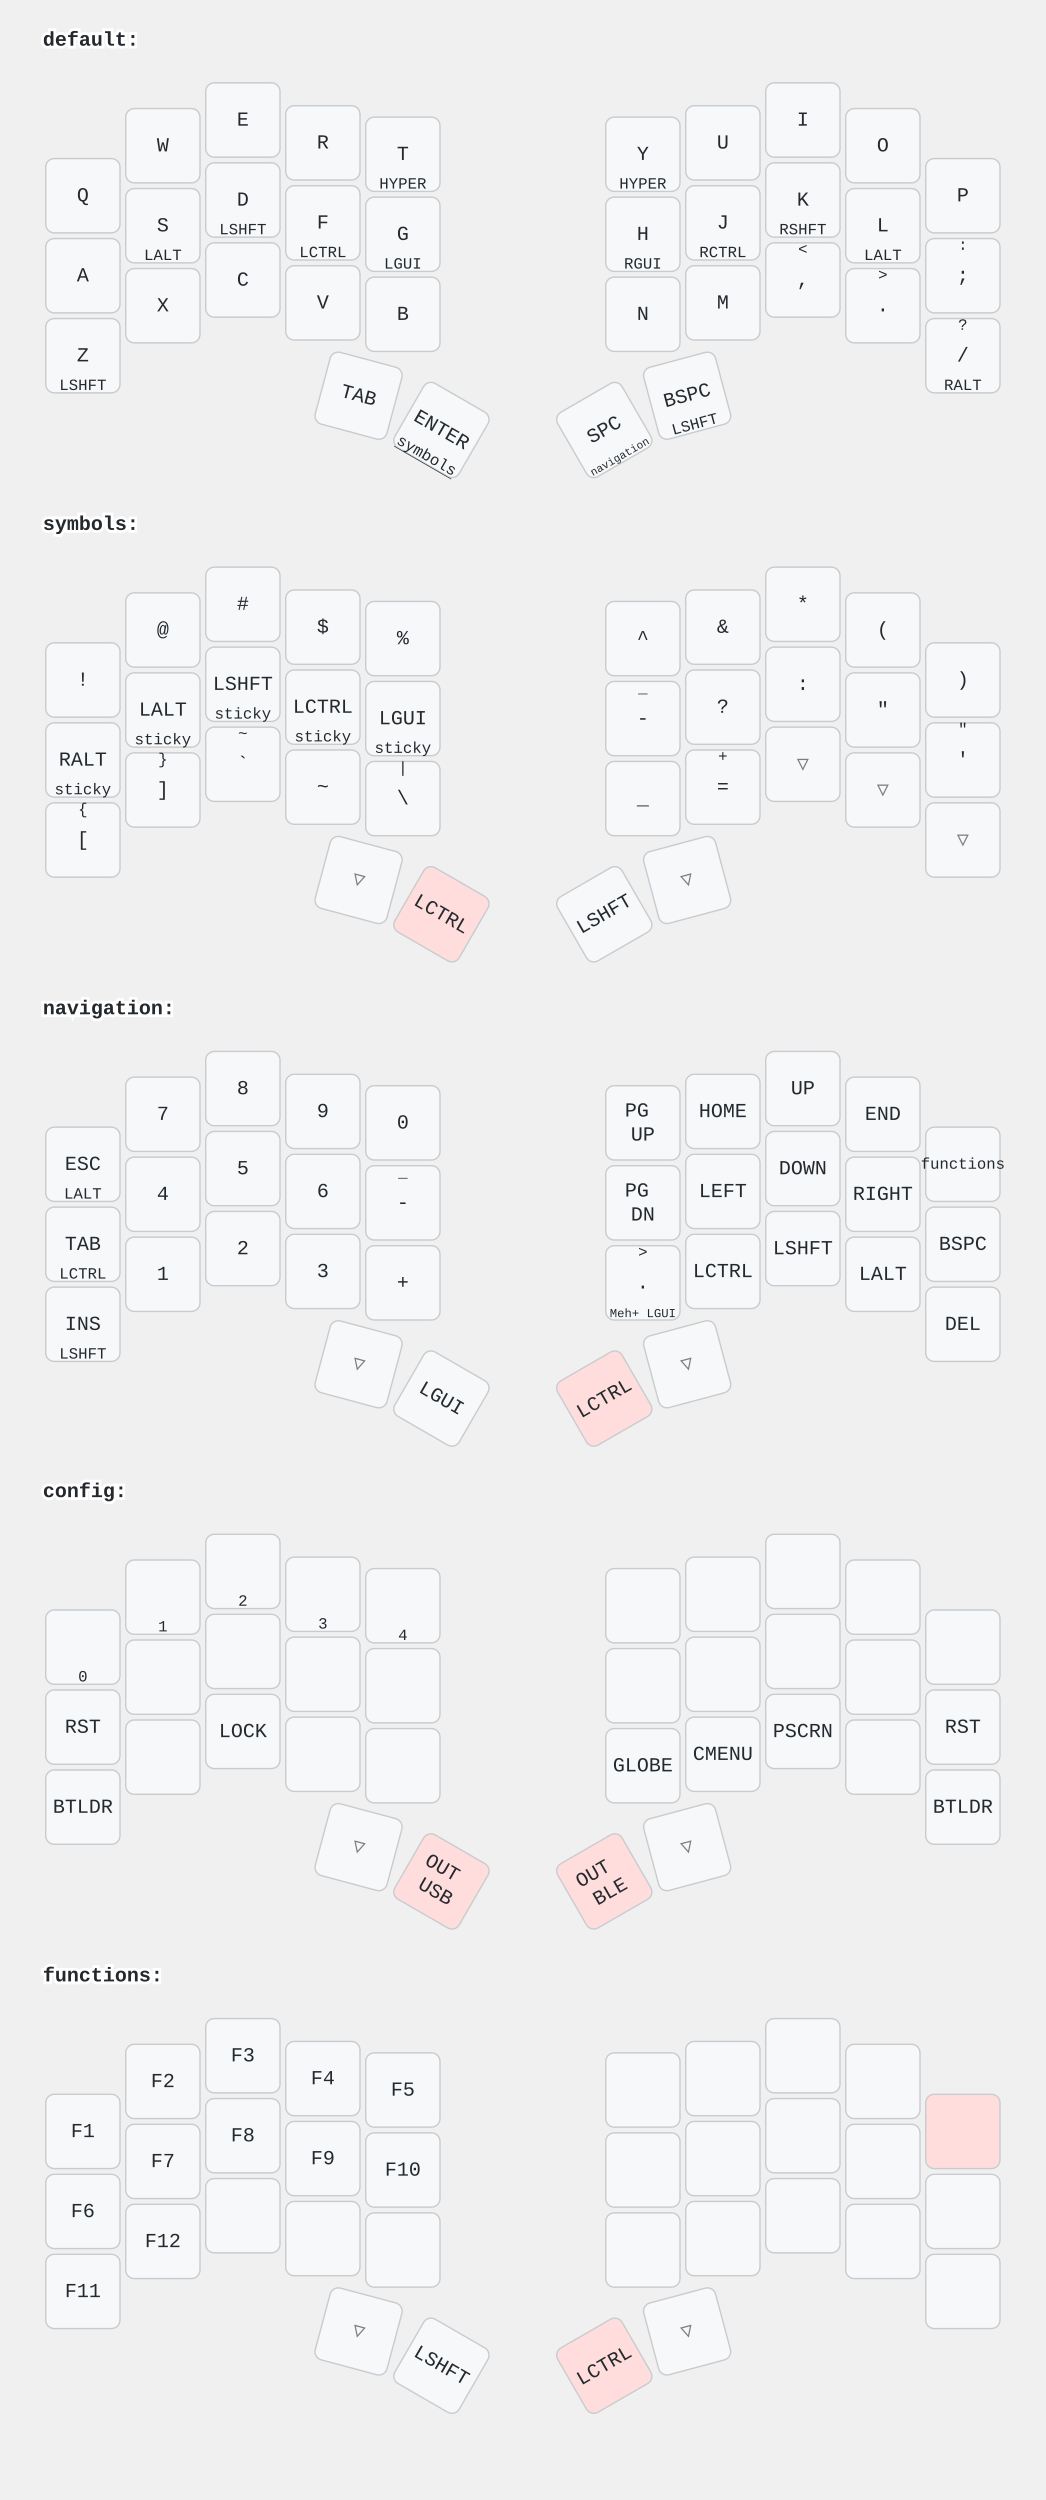
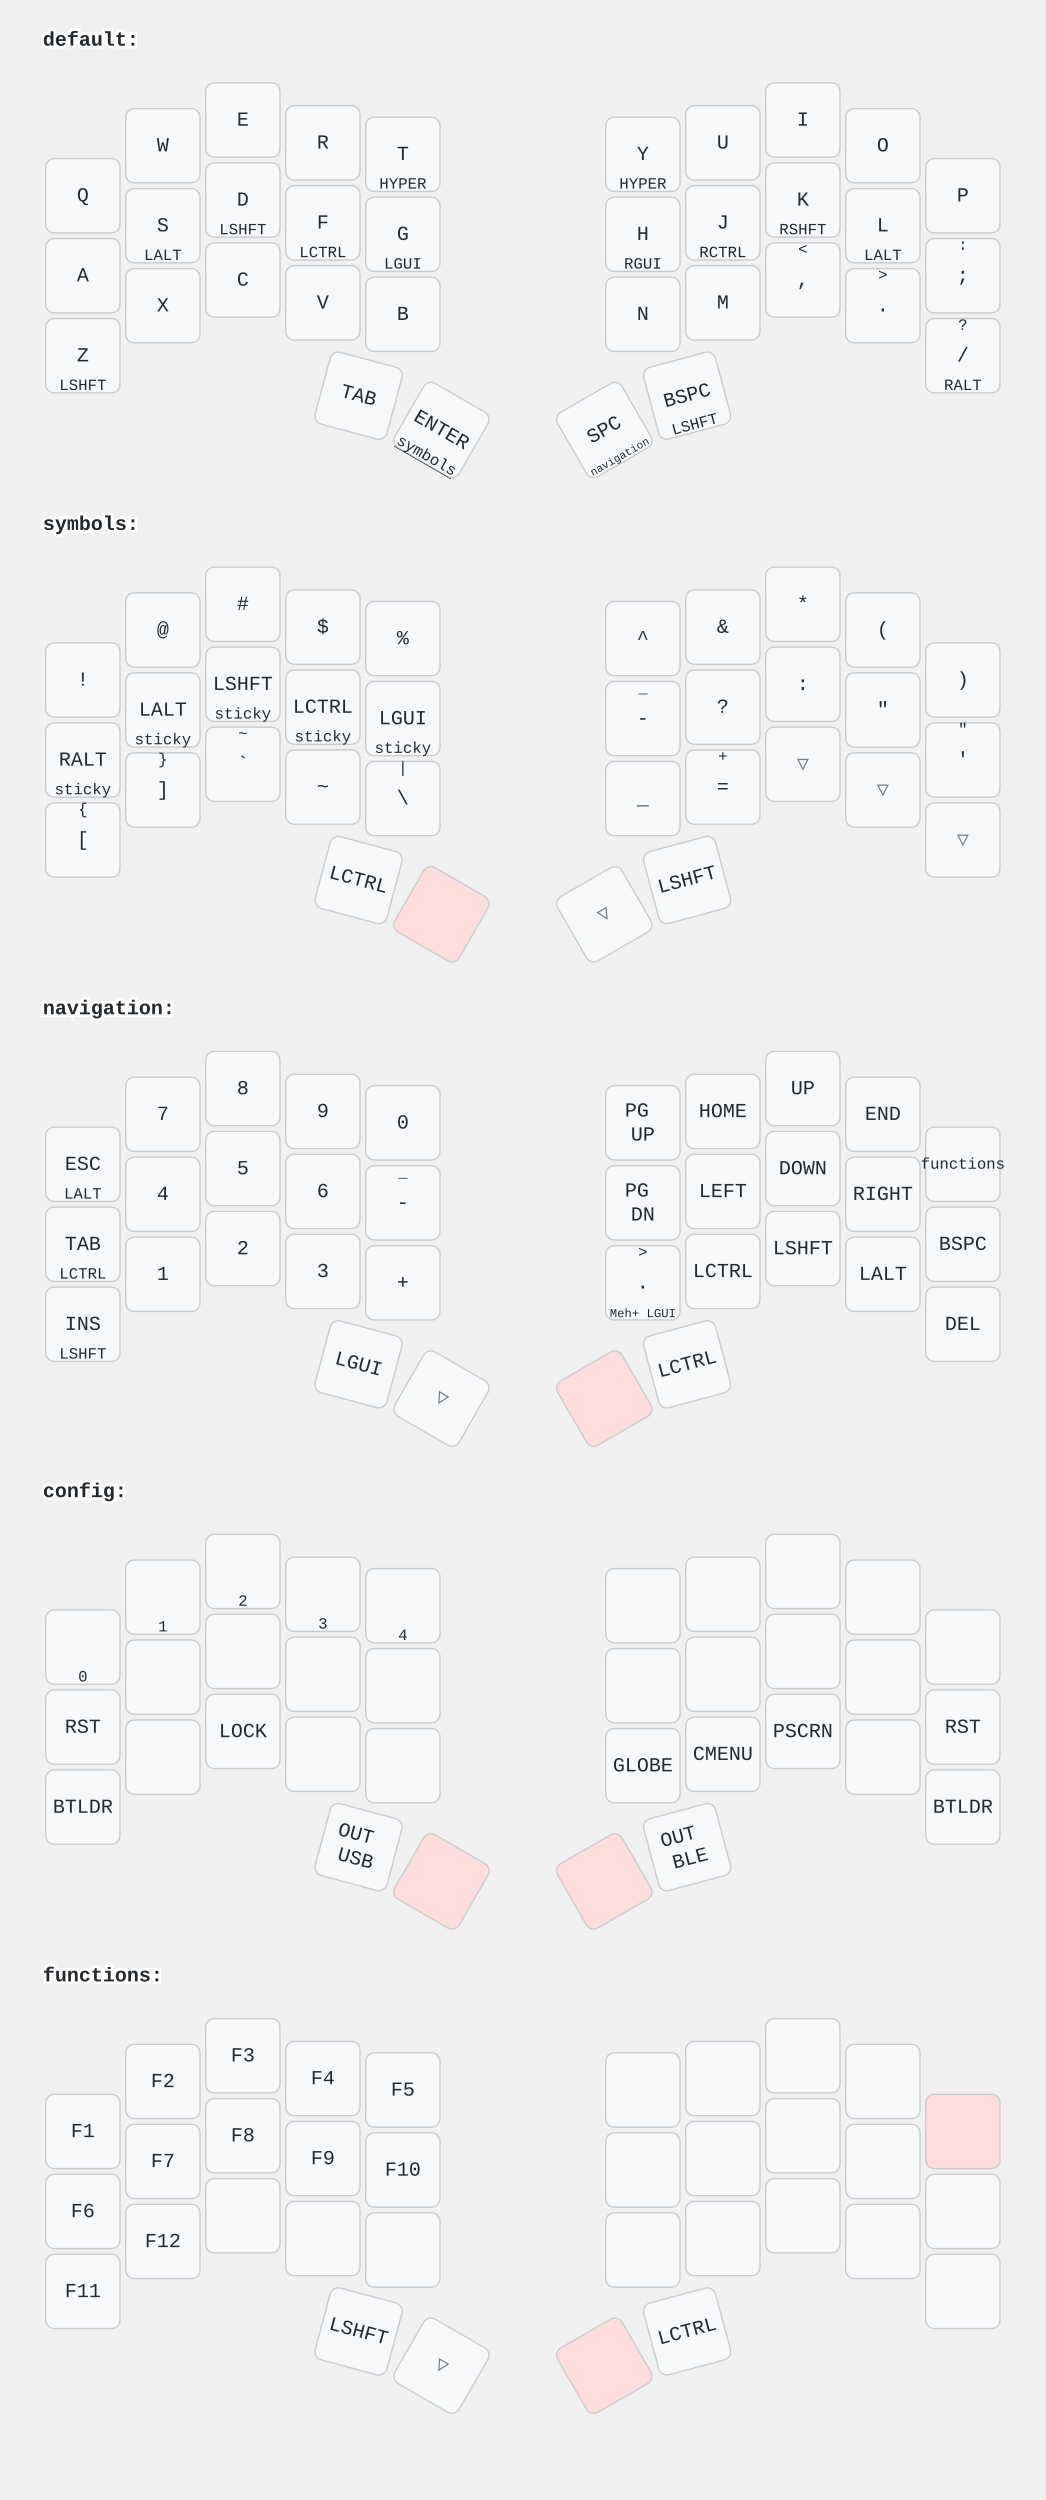
<svg xmlns="http://www.w3.org/2000/svg" xmlns:xlink="http://www.w3.org/1999/xlink" width="732" height="1750" viewBox="0 0 732 1750" class="keymap">
  <defs>/* start glyphs */
<svg id="mdi:bluetooth-connect">
      <svg id="mdi-bluetooth-connect" viewBox="0 0 24 24">
        <path d="M19,10L17,12L19,14L21,12M14.88,16.29L13,18.17V14.41M13,5.83L14.88,7.71L13,9.58M17.71,7.71L12,2H11V9.58L6.41,5L5,6.41L10.59,12L5,17.58L6.41,19L11,14.41V22H12L17.71,16.29L13.41,12M7,12L5,10L3,12L5,14L7,12Z" />
      </svg>
    </svg>
    <svg id="mdi:bluetooth-off">
      <svg id="mdi-bluetooth-off" viewBox="0 0 24 24">
        <path d="M13,5.83L14.88,7.71L13.28,9.31L14.69,10.72L17.71,7.7L12,2H11V7.03L13,9.03M5.41,4L4,5.41L10.59,12L5,17.59L6.41,19L11,14.41V22H12L16.29,17.71L18.59,20L20,18.59M13,18.17V14.41L14.88,16.29" />
      </svg>
    </svg>
    <svg id="mdi:brightness-5">
      <svg id="mdi-brightness-5" viewBox="0 0 24 24">
        <path d="M12,18A6,6 0 0,1 6,12A6,6 0 0,1 12,6A6,6 0 0,1 18,12A6,6 0 0,1 12,18M20,15.31L23.31,12L20,8.69V4H15.31L12,0.69L8.69,4H4V8.69L0.69,12L4,15.31V20H8.69L12,23.31L15.31,20H20V15.31Z" />
      </svg>
    </svg>
    <svg id="mdi:brightness-7">
      <svg id="mdi-brightness-7" viewBox="0 0 24 24">
        <path d="M12,8A4,4 0 0,0 8,12A4,4 0 0,0 12,16A4,4 0 0,0 16,12A4,4 0 0,0 12,8M12,18A6,6 0 0,1 6,12A6,6 0 0,1 12,6A6,6 0 0,1 18,12A6,6 0 0,1 12,18M20,8.69V4H15.31L12,0.69L8.69,4H4V8.69L0.69,12L4,15.31V20H8.69L12,23.31L15.31,20H20V15.31L23.31,12L20,8.69Z" />
      </svg>
    </svg>
    <svg id="mdi:play-pause">
      <svg id="mdi-play-pause" viewBox="0 0 24 24">
        <path d="M3,5V19L11,12M13,19H16V5H13M18,5V19H21V5" />
      </svg>
    </svg>
    <svg id="mdi:skip-next">
      <svg id="mdi-skip-next" viewBox="0 0 24 24">
        <path d="M16,18H18V6H16M6,18L14.5,12L6,6V18Z" />
      </svg>
    </svg>
    <svg id="mdi:skip-previous">
      <svg id="mdi-skip-previous" viewBox="0 0 24 24">
        <path d="M6,18V6H8V18H6M9.5,12L18,6V18L9.5,12Z" />
      </svg>
    </svg>
    <svg id="mdi:volume-high">
      <svg id="mdi-volume-high" viewBox="0 0 24 24">
        <path d="M14,3.23V5.29C16.89,6.15 19,8.83 19,12C19,15.17 16.89,17.84 14,18.7V20.77C18,19.86 21,16.28 21,12C21,7.72 18,4.14 14,3.23M16.5,12C16.5,10.23 15.5,8.71 14,7.97V16C15.5,15.29 16.5,13.76 16.5,12M3,9V15H7L12,20V4L7,9H3Z" />
      </svg>
    </svg>
    <svg id="mdi:volume-low">
      <svg id="mdi-volume-low" viewBox="0 0 24 24">
        <path d="M7,9V15H11L16,20V4L11,9H7Z" />
      </svg>
    </svg>
    <svg id="mdi:volume-off">
      <svg id="mdi-volume-off" viewBox="0 0 24 24">
        <path d="M12,4L9.91,6.09L12,8.18M4.27,3L3,4.27L7.73,9H3V15H7L12,20V13.27L16.25,17.53C15.58,18.04 14.83,18.46 14,18.7V20.77C15.38,20.45 16.63,19.82 17.68,18.96L19.73,21L21,19.73L12,10.73M19,12C19,12.94 18.8,13.82 18.46,14.64L19.97,16.15C20.62,14.91 21,13.5 21,12C21,7.72 18,4.14 14,3.23V5.29C16.89,6.15 19,8.83 19,12M16.5,12C16.5,10.23 15.5,8.71 14,7.97V10.18L16.45,12.63C16.5,12.43 16.5,12.21 16.5,12Z" />
      </svg>
    </svg>
  </defs>/* end glyphs */
<style>/* inherit to force styles through use tags */
svg path {
    fill: inherit;
}

/* font and background color specifications */
svg.keymap {
    font-family: SFMono-Regular,Consolas,Liberation Mono,Menlo,monospace;
    font-size: 14px;
    font-kerning: normal;
    text-rendering: optimizeLegibility;
    fill: #24292e;
}

/* default key styling */
rect.key {
    fill: #f6f8fa;
}

rect.key, rect.combo {
    stroke: #c9cccf;
    stroke-width: 1;
}

/* default key side styling, only used is draw_key_sides is set */
rect.side {
    filter: brightness(90%);
}

/* color accent for combo boxes */
rect.combo, rect.combo-separate {
    fill: #cdf;
}

/* color accent for held keys */
rect.held, rect.combo.held {
    fill: #fdd;
}

/* color accent for ghost (optional) keys */
rect.ghost, rect.combo.ghost {
    stroke-dasharray: 4, 4;
    stroke-width: 2;
}

text {
    text-anchor: middle;
    dominant-baseline: middle;
}

/* styling for layer labels */
text.label {
    font-weight: bold;
    text-anchor: start;
    stroke: white;
    stroke-width: 4;
    paint-order: stroke;
}

/* styling for optional footer */
text.footer {
    text-anchor: end;
    dominant-baseline: auto;
    stroke: white;
    stroke-width: 4;
    paint-order: stroke;
}

/* styling for combo tap, and key hold/shifted label text */
text.combo, text.hold, text.shifted {
    font-size: 11px;
}

text.hold {
    text-anchor: middle;
    dominant-baseline: auto;
}

text.shifted {
    text-anchor: middle;
    dominant-baseline: hanging;
}

text.layer-activator {
    text-decoration: underline;
}

/* styling for hold/shifted label text in combo box */
text.combo.hold, text.combo.shifted {
    font-size: 8px;
}

/* lighter symbol for transparent keys */
text.trans {
    fill: #7b7e81;
}

/* styling for combo dendrons */
path.combo {
    stroke-width: 1;
    stroke: gray;
    fill: none;
}

/* Start Tabler Icons Cleanup */
/* cannot use height/width with glyphs */
.icon-tabler &gt; path {
    fill: inherit;
    stroke: inherit;
    stroke-width: 2;
}
/* hide tabler's default box */
.icon-tabler &gt; path[stroke="none"][fill="none"] {
    visibility: hidden;
}
/* End Tabler Icons Cleanup */
</style>
  <g transform="translate(30, 0)" class="layer-default">
    <text x="0" y="28" class="label" id="default">default:</text>
    <g transform="translate(0, 56)">
      <g transform="translate(28, 81)" class="key keypos-0">
        <rect rx="6" ry="6" x="-26" y="-26" width="52" height="52" class="key" />
        <text x="0" y="0" class="key tap">Q</text>
      </g>
      <g transform="translate(84, 46)" class="key keypos-1">
        <rect rx="6" ry="6" x="-26" y="-26" width="52" height="52" class="key" />
        <text x="0" y="0" class="key tap">W</text>
      </g>
      <g transform="translate(140, 28)" class="key keypos-2">
        <rect rx="6" ry="6" x="-26" y="-26" width="52" height="52" class="key" />
        <text x="0" y="0" class="key tap">E</text>
      </g>
      <g transform="translate(196, 44)" class="key keypos-3">
        <rect rx="6" ry="6" x="-26" y="-26" width="52" height="52" class="key" />
        <text x="0" y="0" class="key tap">R</text>
      </g>
      <g transform="translate(252, 52)" class="key keypos-4">
        <rect rx="6" ry="6" x="-26" y="-26" width="52" height="52" class="key" />
        <text x="0" y="0" class="key tap">T</text>
        <text x="0" y="24" class="key hold">HYPER</text>
      </g>
      <g transform="translate(420, 52)" class="key keypos-5">
        <rect rx="6" ry="6" x="-26" y="-26" width="52" height="52" class="key" />
        <text x="0" y="0" class="key tap">Y</text>
        <text x="0" y="24" class="key hold">HYPER</text>
      </g>
      <g transform="translate(476, 44)" class="key keypos-6">
        <rect rx="6" ry="6" x="-26" y="-26" width="52" height="52" class="key" />
        <text x="0" y="0" class="key tap">U</text>
      </g>
      <g transform="translate(532, 28)" class="key keypos-7">
        <rect rx="6" ry="6" x="-26" y="-26" width="52" height="52" class="key" />
        <text x="0" y="0" class="key tap">I</text>
      </g>
      <g transform="translate(588, 46)" class="key keypos-8">
        <rect rx="6" ry="6" x="-26" y="-26" width="52" height="52" class="key" />
        <text x="0" y="0" class="key tap">O</text>
      </g>
      <g transform="translate(644, 81)" class="key keypos-9">
        <rect rx="6" ry="6" x="-26" y="-26" width="52" height="52" class="key" />
        <text x="0" y="0" class="key tap">P</text>
      </g>
      <g transform="translate(28, 137)" class="key keypos-10">
        <rect rx="6" ry="6" x="-26" y="-26" width="52" height="52" class="key" />
        <text x="0" y="0" class="key tap">A</text>
      </g>
      <g transform="translate(84, 102)" class="key keypos-11">
        <rect rx="6" ry="6" x="-26" y="-26" width="52" height="52" class="key" />
        <text x="0" y="0" class="key tap">S</text>
        <text x="0" y="24" class="key hold">LALT</text>
      </g>
      <g transform="translate(140, 84)" class="key keypos-12">
        <rect rx="6" ry="6" x="-26" y="-26" width="52" height="52" class="key" />
        <text x="0" y="0" class="key tap">D</text>
        <text x="0" y="24" class="key hold">LSHFT</text>
      </g>
      <g transform="translate(196, 100)" class="key keypos-13">
        <rect rx="6" ry="6" x="-26" y="-26" width="52" height="52" class="key" />
        <text x="0" y="0" class="key tap">F</text>
        <text x="0" y="24" class="key hold">LCTRL</text>
      </g>
      <g transform="translate(252, 108)" class="key keypos-14">
        <rect rx="6" ry="6" x="-26" y="-26" width="52" height="52" class="key" />
        <text x="0" y="0" class="key tap">G</text>
        <text x="0" y="24" class="key hold">LGUI</text>
      </g>
      <g transform="translate(420, 108)" class="key keypos-15">
        <rect rx="6" ry="6" x="-26" y="-26" width="52" height="52" class="key" />
        <text x="0" y="0" class="key tap">H</text>
        <text x="0" y="24" class="key hold">RGUI</text>
      </g>
      <g transform="translate(476, 100)" class="key keypos-16">
        <rect rx="6" ry="6" x="-26" y="-26" width="52" height="52" class="key" />
        <text x="0" y="0" class="key tap">J</text>
        <text x="0" y="24" class="key hold">RCTRL</text>
      </g>
      <g transform="translate(532, 84)" class="key keypos-17">
        <rect rx="6" ry="6" x="-26" y="-26" width="52" height="52" class="key" />
        <text x="0" y="0" class="key tap">K</text>
        <text x="0" y="24" class="key hold">RSHFT</text>
      </g>
      <g transform="translate(588, 102)" class="key keypos-18">
        <rect rx="6" ry="6" x="-26" y="-26" width="52" height="52" class="key" />
        <text x="0" y="0" class="key tap">L</text>
        <text x="0" y="24" class="key hold">LALT</text>
      </g>
      <g transform="translate(644, 137)" class="key keypos-19">
        <rect rx="6" ry="6" x="-26" y="-26" width="52" height="52" class="key" />
        <text x="0" y="0" class="key tap">;</text>
        <text x="0" y="-24" class="key shifted">:</text>
      </g>
      <g transform="translate(28, 193)" class="key keypos-20">
        <rect rx="6" ry="6" x="-26" y="-26" width="52" height="52" class="key" />
        <text x="0" y="0" class="key tap">Z</text>
        <text x="0" y="24" class="key hold">LSHFT</text>
      </g>
      <g transform="translate(84, 158)" class="key keypos-21">
        <rect rx="6" ry="6" x="-26" y="-26" width="52" height="52" class="key" />
        <text x="0" y="0" class="key tap">X</text>
      </g>
      <g transform="translate(140, 140)" class="key keypos-22">
        <rect rx="6" ry="6" x="-26" y="-26" width="52" height="52" class="key" />
        <text x="0" y="0" class="key tap">C</text>
      </g>
      <g transform="translate(196, 156)" class="key keypos-23">
        <rect rx="6" ry="6" x="-26" y="-26" width="52" height="52" class="key" />
        <text x="0" y="0" class="key tap">V</text>
      </g>
      <g transform="translate(252, 164)" class="key keypos-24">
        <rect rx="6" ry="6" x="-26" y="-26" width="52" height="52" class="key" />
        <text x="0" y="0" class="key tap">B</text>
      </g>
      <g transform="translate(420, 164)" class="key keypos-25">
        <rect rx="6" ry="6" x="-26" y="-26" width="52" height="52" class="key" />
        <text x="0" y="0" class="key tap">N</text>
      </g>
      <g transform="translate(476, 156)" class="key keypos-26">
        <rect rx="6" ry="6" x="-26" y="-26" width="52" height="52" class="key" />
        <text x="0" y="0" class="key tap">M</text>
      </g>
      <g transform="translate(532, 140)" class="key keypos-27">
        <rect rx="6" ry="6" x="-26" y="-26" width="52" height="52" class="key" />
        <text x="0" y="0" class="key tap">,</text>
        <text x="0" y="-24" class="key shifted">&lt;</text>
      </g>
      <g transform="translate(588, 158)" class="key keypos-28">
        <rect rx="6" ry="6" x="-26" y="-26" width="52" height="52" class="key" />
        <text x="0" y="0" class="key tap">.</text>
        <text x="0" y="-24" class="key shifted">&gt;</text>
      </g>
      <g transform="translate(644, 193)" class="key keypos-29">
        <rect rx="6" ry="6" x="-26" y="-26" width="52" height="52" class="key" />
        <text x="0" y="0" class="key tap">/</text>
        <text x="0" y="24" class="key hold">RALT</text>
        <text x="0" y="-24" class="key shifted">?</text>
      </g>
      <g transform="translate(221, 221) rotate(15.0)" class="key keypos-30">
        <rect rx="6" ry="6" x="-26" y="-26" width="52" height="52" class="key" />
        <text x="0" y="0" class="key tap">TAB</text>
      </g>
      <g transform="translate(279, 245) rotate(30.0)" class="key keypos-31">
        <rect rx="6" ry="6" x="-26" y="-26" width="52" height="52" class="key" />
        <text x="0" y="0" class="key tap">ENTER</text>
        <a href="#symbols">
          <text x="0" y="24" class="key hold layer-activator">symbols</text>
        </a>
      </g>
      <g transform="translate(393, 245) rotate(-30.0)" class="key keypos-32">
        <rect rx="6" ry="6" x="-26" y="-26" width="52" height="52" class="key" />
        <text x="0" y="0" class="key tap">SPC</text>
        <a href="#navigation">
          <text x="0" y="24" class="key hold layer-activator">
            <tspan style="font-size: 70%">navigation</tspan>
          </text>
        </a>
      </g>
      <g transform="translate(451, 221) rotate(-15.0)" class="key keypos-33">
        <rect rx="6" ry="6" x="-26" y="-26" width="52" height="52" class="key" />
        <text x="0" y="0" class="key tap">BSPC</text>
        <text x="0" y="24" class="key hold">LSHFT</text>
      </g>
    </g>
  </g>
  <g transform="translate(30, 339)" class="layer-symbols">
    <text x="0" y="28" class="label" id="symbols">symbols:</text>
    <g transform="translate(0, 56)">
      <g transform="translate(28, 81)" class="key keypos-0">
        <rect rx="6" ry="6" x="-26" y="-26" width="52" height="52" class="key" />
        <text x="0" y="0" class="key tap">!</text>
      </g>
      <g transform="translate(84, 46)" class="key keypos-1">
        <rect rx="6" ry="6" x="-26" y="-26" width="52" height="52" class="key" />
        <text x="0" y="0" class="key tap">@</text>
      </g>
      <g transform="translate(140, 28)" class="key keypos-2">
        <rect rx="6" ry="6" x="-26" y="-26" width="52" height="52" class="key" />
        <text x="0" y="0" class="key tap">#</text>
      </g>
      <g transform="translate(196, 44)" class="key keypos-3">
        <rect rx="6" ry="6" x="-26" y="-26" width="52" height="52" class="key" />
        <text x="0" y="0" class="key tap">$</text>
      </g>
      <g transform="translate(252, 52)" class="key keypos-4">
        <rect rx="6" ry="6" x="-26" y="-26" width="52" height="52" class="key" />
        <text x="0" y="0" class="key tap">%</text>
      </g>
      <g transform="translate(420, 52)" class="key keypos-5">
        <rect rx="6" ry="6" x="-26" y="-26" width="52" height="52" class="key" />
        <text x="0" y="0" class="key tap">^</text>
      </g>
      <g transform="translate(476, 44)" class="key keypos-6">
        <rect rx="6" ry="6" x="-26" y="-26" width="52" height="52" class="key" />
        <text x="0" y="0" class="key tap">&amp;</text>
      </g>
      <g transform="translate(532, 28)" class="key keypos-7">
        <rect rx="6" ry="6" x="-26" y="-26" width="52" height="52" class="key" />
        <text x="0" y="0" class="key tap">*</text>
      </g>
      <g transform="translate(588, 46)" class="key keypos-8">
        <rect rx="6" ry="6" x="-26" y="-26" width="52" height="52" class="key" />
        <text x="0" y="0" class="key tap">(</text>
      </g>
      <g transform="translate(644, 81)" class="key keypos-9">
        <rect rx="6" ry="6" x="-26" y="-26" width="52" height="52" class="key" />
        <text x="0" y="0" class="key tap">)</text>
      </g>
      <g transform="translate(28, 137)" class="key keypos-10">
        <rect rx="6" ry="6" x="-26" y="-26" width="52" height="52" class="key" />
        <text x="0" y="0" class="key tap">RALT</text>
        <text x="0" y="24" class="key hold">sticky</text>
      </g>
      <g transform="translate(84, 102)" class="key keypos-11">
        <rect rx="6" ry="6" x="-26" y="-26" width="52" height="52" class="key" />
        <text x="0" y="0" class="key tap">LALT</text>
        <text x="0" y="24" class="key hold">sticky</text>
      </g>
      <g transform="translate(140, 84)" class="key keypos-12">
        <rect rx="6" ry="6" x="-26" y="-26" width="52" height="52" class="key" />
        <text x="0" y="0" class="key tap">LSHFT</text>
        <text x="0" y="24" class="key hold">sticky</text>
      </g>
      <g transform="translate(196, 100)" class="key keypos-13">
        <rect rx="6" ry="6" x="-26" y="-26" width="52" height="52" class="key" />
        <text x="0" y="0" class="key tap">LCTRL</text>
        <text x="0" y="24" class="key hold">sticky</text>
      </g>
      <g transform="translate(252, 108)" class="key keypos-14">
        <rect rx="6" ry="6" x="-26" y="-26" width="52" height="52" class="key" />
        <text x="0" y="0" class="key tap">LGUI</text>
        <text x="0" y="24" class="key hold">sticky</text>
      </g>
      <g transform="translate(420, 108)" class="key keypos-15">
        <rect rx="6" ry="6" x="-26" y="-26" width="52" height="52" class="key" />
        <text x="0" y="0" class="key tap">-</text>
        <text x="0" y="-24" class="key shifted">_</text>
      </g>
      <g transform="translate(476, 100)" class="key keypos-16">
        <rect rx="6" ry="6" x="-26" y="-26" width="52" height="52" class="key" />
        <text x="0" y="0" class="key tap">?</text>
      </g>
      <g transform="translate(532, 84)" class="key keypos-17">
        <rect rx="6" ry="6" x="-26" y="-26" width="52" height="52" class="key" />
        <text x="0" y="0" class="key tap">:</text>
      </g>
      <g transform="translate(588, 102)" class="key keypos-18">
        <rect rx="6" ry="6" x="-26" y="-26" width="52" height="52" class="key" />
        <text x="0" y="0" class="key tap">"</text>
      </g>
      <g transform="translate(644, 137)" class="key keypos-19">
        <rect rx="6" ry="6" x="-26" y="-26" width="52" height="52" class="key" />
        <text x="0" y="0" class="key tap">'</text>
        <text x="0" y="-24" class="key shifted">"</text>
      </g>
      <g transform="translate(28, 193)" class="key keypos-20">
        <rect rx="6" ry="6" x="-26" y="-26" width="52" height="52" class="key" />
        <text x="0" y="0" class="key tap">[</text>
        <text x="0" y="-24" class="key shifted">{</text>
      </g>
      <g transform="translate(84, 158)" class="key keypos-21">
        <rect rx="6" ry="6" x="-26" y="-26" width="52" height="52" class="key" />
        <text x="0" y="0" class="key tap">]</text>
        <text x="0" y="-24" class="key shifted">}</text>
      </g>
      <g transform="translate(140, 140)" class="key keypos-22">
        <rect rx="6" ry="6" x="-26" y="-26" width="52" height="52" class="key" />
        <text x="0" y="0" class="key tap">`</text>
        <text x="0" y="-24" class="key shifted">~</text>
      </g>
      <g transform="translate(196, 156)" class="key keypos-23">
        <rect rx="6" ry="6" x="-26" y="-26" width="52" height="52" class="key" />
        <text x="0" y="0" class="key tap">~</text>
      </g>
      <g transform="translate(252, 164)" class="key keypos-24">
        <rect rx="6" ry="6" x="-26" y="-26" width="52" height="52" class="key" />
        <text x="0" y="0" class="key tap">\</text>
        <text x="0" y="-24" class="key shifted">|</text>
      </g>
      <g transform="translate(420, 164)" class="key keypos-25">
        <rect rx="6" ry="6" x="-26" y="-26" width="52" height="52" class="key" />
        <text x="0" y="0" class="key tap">_</text>
      </g>
      <g transform="translate(476, 156)" class="key keypos-26">
        <rect rx="6" ry="6" x="-26" y="-26" width="52" height="52" class="key" />
        <text x="0" y="0" class="key tap">=</text>
        <text x="0" y="-24" class="key shifted">+</text>
      </g>
      <g transform="translate(532, 140)" class="key trans keypos-27">
        <rect rx="6" ry="6" x="-26" y="-26" width="52" height="52" class="key trans" />
        <text x="0" y="0" class="key trans tap">▽</text>
      </g>
      <g transform="translate(588, 158)" class="key trans keypos-28">
        <rect rx="6" ry="6" x="-26" y="-26" width="52" height="52" class="key trans" />
        <text x="0" y="0" class="key trans tap">▽</text>
      </g>
      <g transform="translate(644, 193)" class="key trans keypos-29">
        <rect rx="6" ry="6" x="-26" y="-26" width="52" height="52" class="key trans" />
        <text x="0" y="0" class="key trans tap">▽</text>
      </g>
-       <g transform="translate(221, 221) rotate(15.0)" class="key trans keypos-30">
+       <g transform="translate(221, 221) rotate(15.0)" class="key keypos-30">
+         <rect rx="6" ry="6" x="-26" y="-26" width="52" height="52" class="key" />
+         <text x="0" y="0" class="key tap">LCTRL</text>
+       </g>
+       <g transform="translate(279, 245) rotate(30.0)" class="key held keypos-31">
+         <rect rx="6" ry="6" x="-26" y="-26" width="52" height="52" class="key held" />
+       </g>
+       <g transform="translate(393, 245) rotate(-30.0)" class="key trans keypos-32">
        <rect rx="6" ry="6" x="-26" y="-26" width="52" height="52" class="key trans" />
        <text x="0" y="0" class="key trans tap">▽</text>
      </g>
-       <g transform="translate(279, 245) rotate(30.0)" class="key held keypos-31">
-         <rect rx="6" ry="6" x="-26" y="-26" width="52" height="52" class="key held" />
-         <text x="0" y="0" class="key held tap">LCTRL</text>
-       </g>
-       <g transform="translate(393, 245) rotate(-30.0)" class="key keypos-32">
+       <g transform="translate(451, 221) rotate(-15.0)" class="key keypos-33">
        <rect rx="6" ry="6" x="-26" y="-26" width="52" height="52" class="key" />
        <text x="0" y="0" class="key tap">LSHFT</text>
-       </g>
-       <g transform="translate(451, 221) rotate(-15.0)" class="key trans keypos-33">
-         <rect rx="6" ry="6" x="-26" y="-26" width="52" height="52" class="key trans" />
-         <text x="0" y="0" class="key trans tap">▽</text>
      </g>
    </g>
  </g>
  <g transform="translate(30, 678)" class="layer-navigation">
    <text x="0" y="28" class="label" id="navigation">navigation:</text>
    <g transform="translate(0, 56)">
      <g transform="translate(28, 81)" class="key keypos-0">
        <rect rx="6" ry="6" x="-26" y="-26" width="52" height="52" class="key" />
        <text x="0" y="0" class="key tap">ESC</text>
        <text x="0" y="24" class="key hold">LALT</text>
      </g>
      <g transform="translate(84, 46)" class="key keypos-1">
        <rect rx="6" ry="6" x="-26" y="-26" width="52" height="52" class="key" />
        <text x="0" y="0" class="key tap">7</text>
      </g>
      <g transform="translate(140, 28)" class="key keypos-2">
        <rect rx="6" ry="6" x="-26" y="-26" width="52" height="52" class="key" />
        <text x="0" y="0" class="key tap">8</text>
      </g>
      <g transform="translate(196, 44)" class="key keypos-3">
        <rect rx="6" ry="6" x="-26" y="-26" width="52" height="52" class="key" />
        <text x="0" y="0" class="key tap">9</text>
      </g>
      <g transform="translate(252, 52)" class="key keypos-4">
        <rect rx="6" ry="6" x="-26" y="-26" width="52" height="52" class="key" />
        <text x="0" y="0" class="key tap">0</text>
      </g>
      <g transform="translate(420, 52)" class="key keypos-5">
        <rect rx="6" ry="6" x="-26" y="-26" width="52" height="52" class="key" />
        <text x="0" y="0" class="key tap">
          <tspan x="0" dy="-0.6em">PG</tspan>
          <tspan x="0" dy="1.2em">UP</tspan>
        </text>
      </g>
      <g transform="translate(476, 44)" class="key keypos-6">
        <rect rx="6" ry="6" x="-26" y="-26" width="52" height="52" class="key" />
        <text x="0" y="0" class="key tap">HOME</text>
      </g>
      <g transform="translate(532, 28)" class="key keypos-7">
        <rect rx="6" ry="6" x="-26" y="-26" width="52" height="52" class="key" />
        <text x="0" y="0" class="key tap">UP</text>
      </g>
      <g transform="translate(588, 46)" class="key keypos-8">
        <rect rx="6" ry="6" x="-26" y="-26" width="52" height="52" class="key" />
        <text x="0" y="0" class="key tap">END</text>
      </g>
      <g transform="translate(644, 81)" class="key keypos-9">
        <rect rx="6" ry="6" x="-26" y="-26" width="52" height="52" class="key" />
        <a href="#functions">
          <text x="0" y="0" class="key tap layer-activator">
            <tspan style="font-size: 78%">functions</tspan>
          </text>
        </a>
      </g>
      <g transform="translate(28, 137)" class="key keypos-10">
        <rect rx="6" ry="6" x="-26" y="-26" width="52" height="52" class="key" />
        <text x="0" y="0" class="key tap">TAB</text>
        <text x="0" y="24" class="key hold">LCTRL</text>
      </g>
      <g transform="translate(84, 102)" class="key keypos-11">
        <rect rx="6" ry="6" x="-26" y="-26" width="52" height="52" class="key" />
        <text x="0" y="0" class="key tap">4</text>
      </g>
      <g transform="translate(140, 84)" class="key keypos-12">
        <rect rx="6" ry="6" x="-26" y="-26" width="52" height="52" class="key" />
        <text x="0" y="0" class="key tap">5</text>
      </g>
      <g transform="translate(196, 100)" class="key keypos-13">
        <rect rx="6" ry="6" x="-26" y="-26" width="52" height="52" class="key" />
        <text x="0" y="0" class="key tap">6</text>
      </g>
      <g transform="translate(252, 108)" class="key keypos-14">
        <rect rx="6" ry="6" x="-26" y="-26" width="52" height="52" class="key" />
        <text x="0" y="0" class="key tap">-</text>
        <text x="0" y="-24" class="key shifted">_</text>
      </g>
      <g transform="translate(420, 108)" class="key keypos-15">
        <rect rx="6" ry="6" x="-26" y="-26" width="52" height="52" class="key" />
        <text x="0" y="0" class="key tap">
          <tspan x="0" dy="-0.6em">PG</tspan>
          <tspan x="0" dy="1.2em">DN</tspan>
        </text>
      </g>
      <g transform="translate(476, 100)" class="key keypos-16">
        <rect rx="6" ry="6" x="-26" y="-26" width="52" height="52" class="key" />
        <text x="0" y="0" class="key tap">LEFT</text>
      </g>
      <g transform="translate(532, 84)" class="key keypos-17">
        <rect rx="6" ry="6" x="-26" y="-26" width="52" height="52" class="key" />
        <text x="0" y="0" class="key tap">DOWN</text>
      </g>
      <g transform="translate(588, 102)" class="key keypos-18">
        <rect rx="6" ry="6" x="-26" y="-26" width="52" height="52" class="key" />
        <text x="0" y="0" class="key tap">RIGHT</text>
      </g>
      <g transform="translate(644, 137)" class="key keypos-19">
        <rect rx="6" ry="6" x="-26" y="-26" width="52" height="52" class="key" />
        <text x="0" y="0" class="key tap">BSPC</text>
      </g>
      <g transform="translate(28, 193)" class="key keypos-20">
        <rect rx="6" ry="6" x="-26" y="-26" width="52" height="52" class="key" />
        <text x="0" y="0" class="key tap">INS</text>
        <text x="0" y="24" class="key hold">LSHFT</text>
      </g>
      <g transform="translate(84, 158)" class="key keypos-21">
        <rect rx="6" ry="6" x="-26" y="-26" width="52" height="52" class="key" />
        <text x="0" y="0" class="key tap">1</text>
      </g>
      <g transform="translate(140, 140)" class="key keypos-22">
        <rect rx="6" ry="6" x="-26" y="-26" width="52" height="52" class="key" />
        <text x="0" y="0" class="key tap">2</text>
      </g>
      <g transform="translate(196, 156)" class="key keypos-23">
        <rect rx="6" ry="6" x="-26" y="-26" width="52" height="52" class="key" />
        <text x="0" y="0" class="key tap">3</text>
      </g>
      <g transform="translate(252, 164)" class="key keypos-24">
        <rect rx="6" ry="6" x="-26" y="-26" width="52" height="52" class="key" />
        <text x="0" y="0" class="key tap">+</text>
      </g>
      <g transform="translate(420, 164)" class="key keypos-25">
        <rect rx="6" ry="6" x="-26" y="-26" width="52" height="52" class="key" />
        <text x="0" y="0" class="key tap">.</text>
        <text x="0" y="24" class="key hold">
          <tspan style="font-size: 78%">Meh+ LGUI</tspan>
        </text>
        <text x="0" y="-24" class="key shifted">&gt;</text>
      </g>
      <g transform="translate(476, 156)" class="key keypos-26">
        <rect rx="6" ry="6" x="-26" y="-26" width="52" height="52" class="key" />
        <text x="0" y="0" class="key tap">LCTRL</text>
      </g>
      <g transform="translate(532, 140)" class="key keypos-27">
        <rect rx="6" ry="6" x="-26" y="-26" width="52" height="52" class="key" />
        <text x="0" y="0" class="key tap">LSHFT</text>
      </g>
      <g transform="translate(588, 158)" class="key keypos-28">
        <rect rx="6" ry="6" x="-26" y="-26" width="52" height="52" class="key" />
        <text x="0" y="0" class="key tap">LALT</text>
      </g>
      <g transform="translate(644, 193)" class="key keypos-29">
        <rect rx="6" ry="6" x="-26" y="-26" width="52" height="52" class="key" />
        <text x="0" y="0" class="key tap">DEL</text>
      </g>
-       <g transform="translate(221, 221) rotate(15.0)" class="key trans keypos-30">
+       <g transform="translate(221, 221) rotate(15.0)" class="key keypos-30">
+         <rect rx="6" ry="6" x="-26" y="-26" width="52" height="52" class="key" />
+         <text x="0" y="0" class="key tap">LGUI</text>
+       </g>
+       <g transform="translate(279, 245) rotate(30.0)" class="key trans keypos-31">
        <rect rx="6" ry="6" x="-26" y="-26" width="52" height="52" class="key trans" />
        <text x="0" y="0" class="key trans tap">▽</text>
      </g>
-       <g transform="translate(279, 245) rotate(30.0)" class="key keypos-31">
-         <rect rx="6" ry="6" x="-26" y="-26" width="52" height="52" class="key" />
-         <text x="0" y="0" class="key tap">LGUI</text>
-       </g>
      <g transform="translate(393, 245) rotate(-30.0)" class="key held keypos-32">
        <rect rx="6" ry="6" x="-26" y="-26" width="52" height="52" class="key held" />
-         <text x="0" y="0" class="key held tap">LCTRL</text>
-       </g>
-       <g transform="translate(451, 221) rotate(-15.0)" class="key trans keypos-33">
-         <rect rx="6" ry="6" x="-26" y="-26" width="52" height="52" class="key trans" />
-         <text x="0" y="0" class="key trans tap">▽</text>
+       </g>
+       <g transform="translate(451, 221) rotate(-15.0)" class="key keypos-33">
+         <rect rx="6" ry="6" x="-26" y="-26" width="52" height="52" class="key" />
+         <text x="0" y="0" class="key tap">LCTRL</text>
      </g>
    </g>
  </g>
  <g transform="translate(30, 1016)" class="layer-config">
    <text x="0" y="28" class="label" id="config">config:</text>
    <g transform="translate(0, 56)">
      <g transform="translate(28, 81)" class="key keypos-0">
        <rect rx="6" ry="6" x="-26" y="-26" width="52" height="52" class="key" />
        <use href="#mdi:bluetooth-connect" xlink:href="#mdi:bluetooth-connect" x="-7" y="-7" height="14" width="14.0" class="key tap glyph mdi:bluetooth-connect" />
        <text x="0" y="24" class="key hold">0</text>
      </g>
      <g transform="translate(84, 46)" class="key keypos-1">
        <rect rx="6" ry="6" x="-26" y="-26" width="52" height="52" class="key" />
        <use href="#mdi:bluetooth-connect" xlink:href="#mdi:bluetooth-connect" x="-7" y="-7" height="14" width="14.0" class="key tap glyph mdi:bluetooth-connect" />
        <text x="0" y="24" class="key hold">1</text>
      </g>
      <g transform="translate(140, 28)" class="key keypos-2">
        <rect rx="6" ry="6" x="-26" y="-26" width="52" height="52" class="key" />
        <use href="#mdi:bluetooth-connect" xlink:href="#mdi:bluetooth-connect" x="-7" y="-7" height="14" width="14.0" class="key tap glyph mdi:bluetooth-connect" />
        <text x="0" y="24" class="key hold">2</text>
      </g>
      <g transform="translate(196, 44)" class="key keypos-3">
        <rect rx="6" ry="6" x="-26" y="-26" width="52" height="52" class="key" />
        <use href="#mdi:bluetooth-connect" xlink:href="#mdi:bluetooth-connect" x="-7" y="-7" height="14" width="14.0" class="key tap glyph mdi:bluetooth-connect" />
        <text x="0" y="24" class="key hold">3</text>
      </g>
      <g transform="translate(252, 52)" class="key keypos-4">
        <rect rx="6" ry="6" x="-26" y="-26" width="52" height="52" class="key" />
        <use href="#mdi:bluetooth-connect" xlink:href="#mdi:bluetooth-connect" x="-7" y="-7" height="14" width="14.0" class="key tap glyph mdi:bluetooth-connect" />
        <text x="0" y="24" class="key hold">4</text>
      </g>
      <g transform="translate(420, 52)" class="key keypos-5">
        <rect rx="6" ry="6" x="-26" y="-26" width="52" height="52" class="key" />
        <use href="#mdi:volume-low" xlink:href="#mdi:volume-low" x="-7" y="-7" height="14" width="14.0" class="key tap glyph mdi:volume-low" />
      </g>
      <g transform="translate(476, 44)" class="key keypos-6">
        <rect rx="6" ry="6" x="-26" y="-26" width="52" height="52" class="key" />
        <use href="#mdi:volume-off" xlink:href="#mdi:volume-off" x="-7" y="-7" height="14" width="14.0" class="key tap glyph mdi:volume-off" />
      </g>
      <g transform="translate(532, 28)" class="key keypos-7">
        <rect rx="6" ry="6" x="-26" y="-26" width="52" height="52" class="key" />
        <use href="#mdi:volume-high" xlink:href="#mdi:volume-high" x="-7" y="-7" height="14" width="14.0" class="key tap glyph mdi:volume-high" />
      </g>
      <g transform="translate(588, 46)" class="key keypos-8">
        <rect rx="6" ry="6" x="-26" y="-26" width="52" height="52" class="key" />
      </g>
      <g transform="translate(644, 81)" class="key keypos-9">
        <rect rx="6" ry="6" x="-26" y="-26" width="52" height="52" class="key" />
      </g>
      <g transform="translate(28, 137)" class="key keypos-10">
        <rect rx="6" ry="6" x="-26" y="-26" width="52" height="52" class="key" />
        <text x="0" y="0" class="key tap">RST</text>
      </g>
      <g transform="translate(84, 102)" class="key keypos-11">
        <rect rx="6" ry="6" x="-26" y="-26" width="52" height="52" class="key" />
      </g>
      <g transform="translate(140, 84)" class="key keypos-12">
        <rect rx="6" ry="6" x="-26" y="-26" width="52" height="52" class="key" />
      </g>
      <g transform="translate(196, 100)" class="key keypos-13">
        <rect rx="6" ry="6" x="-26" y="-26" width="52" height="52" class="key" />
      </g>
      <g transform="translate(252, 108)" class="key keypos-14">
        <rect rx="6" ry="6" x="-26" y="-26" width="52" height="52" class="key" />
        <use href="#mdi:bluetooth-off" xlink:href="#mdi:bluetooth-off" x="-7" y="-7" height="14" width="14.0" class="key tap glyph mdi:bluetooth-off" />
      </g>
      <g transform="translate(420, 108)" class="key keypos-15">
        <rect rx="6" ry="6" x="-26" y="-26" width="52" height="52" class="key" />
        <use href="#mdi:skip-previous" xlink:href="#mdi:skip-previous" x="-7" y="-7" height="14" width="14.0" class="key tap glyph mdi:skip-previous" />
      </g>
      <g transform="translate(476, 100)" class="key keypos-16">
        <rect rx="6" ry="6" x="-26" y="-26" width="52" height="52" class="key" />
        <use href="#mdi:play-pause" xlink:href="#mdi:play-pause" x="-7" y="-7" height="14" width="14.0" class="key tap glyph mdi:play-pause" />
      </g>
      <g transform="translate(532, 84)" class="key keypos-17">
        <rect rx="6" ry="6" x="-26" y="-26" width="52" height="52" class="key" />
        <use href="#mdi:skip-next" xlink:href="#mdi:skip-next" x="-7" y="-7" height="14" width="14.0" class="key tap glyph mdi:skip-next" />
      </g>
      <g transform="translate(588, 102)" class="key keypos-18">
        <rect rx="6" ry="6" x="-26" y="-26" width="52" height="52" class="key" />
      </g>
      <g transform="translate(644, 137)" class="key keypos-19">
        <rect rx="6" ry="6" x="-26" y="-26" width="52" height="52" class="key" />
        <text x="0" y="0" class="key tap">RST</text>
      </g>
      <g transform="translate(28, 193)" class="key keypos-20">
        <rect rx="6" ry="6" x="-26" y="-26" width="52" height="52" class="key" />
        <text x="0" y="0" class="key tap">BTLDR</text>
      </g>
      <g transform="translate(84, 158)" class="key keypos-21">
        <rect rx="6" ry="6" x="-26" y="-26" width="52" height="52" class="key" />
      </g>
      <g transform="translate(140, 140)" class="key keypos-22">
        <rect rx="6" ry="6" x="-26" y="-26" width="52" height="52" class="key" />
        <text x="0" y="0" class="key tap">LOCK</text>
      </g>
      <g transform="translate(196, 156)" class="key keypos-23">
        <rect rx="6" ry="6" x="-26" y="-26" width="52" height="52" class="key" />
        <use href="#mdi:brightness-5" xlink:href="#mdi:brightness-5" x="-7" y="-7" height="14" width="14.0" class="key tap glyph mdi:brightness-5" />
      </g>
      <g transform="translate(252, 164)" class="key keypos-24">
        <rect rx="6" ry="6" x="-26" y="-26" width="52" height="52" class="key" />
        <use href="#mdi:brightness-7" xlink:href="#mdi:brightness-7" x="-7" y="-7" height="14" width="14.0" class="key tap glyph mdi:brightness-7" />
      </g>
      <g transform="translate(420, 164)" class="key keypos-25">
        <rect rx="6" ry="6" x="-26" y="-26" width="52" height="52" class="key" />
        <text x="0" y="0" class="key tap">GLOBE</text>
      </g>
      <g transform="translate(476, 156)" class="key keypos-26">
        <rect rx="6" ry="6" x="-26" y="-26" width="52" height="52" class="key" />
        <text x="0" y="0" class="key tap">CMENU</text>
      </g>
      <g transform="translate(532, 140)" class="key keypos-27">
        <rect rx="6" ry="6" x="-26" y="-26" width="52" height="52" class="key" />
        <text x="0" y="0" class="key tap">PSCRN</text>
      </g>
      <g transform="translate(588, 158)" class="key keypos-28">
        <rect rx="6" ry="6" x="-26" y="-26" width="52" height="52" class="key" />
      </g>
      <g transform="translate(644, 193)" class="key keypos-29">
        <rect rx="6" ry="6" x="-26" y="-26" width="52" height="52" class="key" />
        <text x="0" y="0" class="key tap">BTLDR</text>
      </g>
-       <g transform="translate(221, 221) rotate(15.0)" class="key trans keypos-30">
-         <rect rx="6" ry="6" x="-26" y="-26" width="52" height="52" class="key trans" />
-         <text x="0" y="0" class="key trans tap">▽</text>
-       </g>
-       <g transform="translate(279, 245) rotate(30.0)" class="key held keypos-31">
-         <rect rx="6" ry="6" x="-26" y="-26" width="52" height="52" class="key held" />
-         <text x="0" y="0" class="key held tap">
+       <g transform="translate(221, 221) rotate(15.0)" class="key keypos-30">
+         <rect rx="6" ry="6" x="-26" y="-26" width="52" height="52" class="key" />
+         <text x="0" y="0" class="key tap">
          <tspan x="0" dy="-0.6em">OUT</tspan>
          <tspan x="0" dy="1.2em">USB</tspan>
        </text>
      </g>
+       <g transform="translate(279, 245) rotate(30.0)" class="key held keypos-31">
+         <rect rx="6" ry="6" x="-26" y="-26" width="52" height="52" class="key held" />
+       </g>
      <g transform="translate(393, 245) rotate(-30.0)" class="key held keypos-32">
        <rect rx="6" ry="6" x="-26" y="-26" width="52" height="52" class="key held" />
-         <text x="0" y="0" class="key held tap">
+       </g>
+       <g transform="translate(451, 221) rotate(-15.0)" class="key keypos-33">
+         <rect rx="6" ry="6" x="-26" y="-26" width="52" height="52" class="key" />
+         <text x="0" y="0" class="key tap">
          <tspan x="0" dy="-0.6em">OUT</tspan>
          <tspan x="0" dy="1.2em">BLE</tspan>
        </text>
-       </g>
-       <g transform="translate(451, 221) rotate(-15.0)" class="key trans keypos-33">
-         <rect rx="6" ry="6" x="-26" y="-26" width="52" height="52" class="key trans" />
-         <text x="0" y="0" class="key trans tap">▽</text>
      </g>
    </g>
  </g>
  <g transform="translate(30, 1355)" class="layer-functions">
    <text x="0" y="28" class="label" id="functions">functions:</text>
    <g transform="translate(0, 56)">
      <g transform="translate(28, 81)" class="key keypos-0">
        <rect rx="6" ry="6" x="-26" y="-26" width="52" height="52" class="key" />
        <text x="0" y="0" class="key tap">F1</text>
      </g>
      <g transform="translate(84, 46)" class="key keypos-1">
        <rect rx="6" ry="6" x="-26" y="-26" width="52" height="52" class="key" />
        <text x="0" y="0" class="key tap">F2</text>
      </g>
      <g transform="translate(140, 28)" class="key keypos-2">
        <rect rx="6" ry="6" x="-26" y="-26" width="52" height="52" class="key" />
        <text x="0" y="0" class="key tap">F3</text>
      </g>
      <g transform="translate(196, 44)" class="key keypos-3">
        <rect rx="6" ry="6" x="-26" y="-26" width="52" height="52" class="key" />
        <text x="0" y="0" class="key tap">F4</text>
      </g>
      <g transform="translate(252, 52)" class="key keypos-4">
        <rect rx="6" ry="6" x="-26" y="-26" width="52" height="52" class="key" />
        <text x="0" y="0" class="key tap">F5</text>
      </g>
      <g transform="translate(420, 52)" class="key keypos-5">
        <rect rx="6" ry="6" x="-26" y="-26" width="52" height="52" class="key" />
      </g>
      <g transform="translate(476, 44)" class="key keypos-6">
        <rect rx="6" ry="6" x="-26" y="-26" width="52" height="52" class="key" />
      </g>
      <g transform="translate(532, 28)" class="key keypos-7">
        <rect rx="6" ry="6" x="-26" y="-26" width="52" height="52" class="key" />
      </g>
      <g transform="translate(588, 46)" class="key keypos-8">
        <rect rx="6" ry="6" x="-26" y="-26" width="52" height="52" class="key" />
      </g>
      <g transform="translate(644, 81)" class="key held keypos-9">
        <rect rx="6" ry="6" x="-26" y="-26" width="52" height="52" class="key held" />
      </g>
      <g transform="translate(28, 137)" class="key keypos-10">
        <rect rx="6" ry="6" x="-26" y="-26" width="52" height="52" class="key" />
        <text x="0" y="0" class="key tap">F6</text>
      </g>
      <g transform="translate(84, 102)" class="key keypos-11">
        <rect rx="6" ry="6" x="-26" y="-26" width="52" height="52" class="key" />
        <text x="0" y="0" class="key tap">F7</text>
      </g>
      <g transform="translate(140, 84)" class="key keypos-12">
        <rect rx="6" ry="6" x="-26" y="-26" width="52" height="52" class="key" />
        <text x="0" y="0" class="key tap">F8</text>
      </g>
      <g transform="translate(196, 100)" class="key keypos-13">
        <rect rx="6" ry="6" x="-26" y="-26" width="52" height="52" class="key" />
        <text x="0" y="0" class="key tap">F9</text>
      </g>
      <g transform="translate(252, 108)" class="key keypos-14">
        <rect rx="6" ry="6" x="-26" y="-26" width="52" height="52" class="key" />
        <text x="0" y="0" class="key tap">F10</text>
      </g>
      <g transform="translate(420, 108)" class="key keypos-15">
        <rect rx="6" ry="6" x="-26" y="-26" width="52" height="52" class="key" />
      </g>
      <g transform="translate(476, 100)" class="key keypos-16">
        <rect rx="6" ry="6" x="-26" y="-26" width="52" height="52" class="key" />
      </g>
      <g transform="translate(532, 84)" class="key keypos-17">
        <rect rx="6" ry="6" x="-26" y="-26" width="52" height="52" class="key" />
      </g>
      <g transform="translate(588, 102)" class="key keypos-18">
        <rect rx="6" ry="6" x="-26" y="-26" width="52" height="52" class="key" />
      </g>
      <g transform="translate(644, 137)" class="key keypos-19">
        <rect rx="6" ry="6" x="-26" y="-26" width="52" height="52" class="key" />
      </g>
      <g transform="translate(28, 193)" class="key keypos-20">
        <rect rx="6" ry="6" x="-26" y="-26" width="52" height="52" class="key" />
        <text x="0" y="0" class="key tap">F11</text>
      </g>
      <g transform="translate(84, 158)" class="key keypos-21">
        <rect rx="6" ry="6" x="-26" y="-26" width="52" height="52" class="key" />
        <text x="0" y="0" class="key tap">F12</text>
      </g>
      <g transform="translate(140, 140)" class="key keypos-22">
        <rect rx="6" ry="6" x="-26" y="-26" width="52" height="52" class="key" />
      </g>
      <g transform="translate(196, 156)" class="key keypos-23">
        <rect rx="6" ry="6" x="-26" y="-26" width="52" height="52" class="key" />
      </g>
      <g transform="translate(252, 164)" class="key keypos-24">
        <rect rx="6" ry="6" x="-26" y="-26" width="52" height="52" class="key" />
      </g>
      <g transform="translate(420, 164)" class="key keypos-25">
        <rect rx="6" ry="6" x="-26" y="-26" width="52" height="52" class="key" />
      </g>
      <g transform="translate(476, 156)" class="key keypos-26">
        <rect rx="6" ry="6" x="-26" y="-26" width="52" height="52" class="key" />
      </g>
      <g transform="translate(532, 140)" class="key keypos-27">
        <rect rx="6" ry="6" x="-26" y="-26" width="52" height="52" class="key" />
      </g>
      <g transform="translate(588, 158)" class="key keypos-28">
        <rect rx="6" ry="6" x="-26" y="-26" width="52" height="52" class="key" />
      </g>
      <g transform="translate(644, 193)" class="key keypos-29">
        <rect rx="6" ry="6" x="-26" y="-26" width="52" height="52" class="key" />
      </g>
-       <g transform="translate(221, 221) rotate(15.0)" class="key trans keypos-30">
+       <g transform="translate(221, 221) rotate(15.0)" class="key keypos-30">
+         <rect rx="6" ry="6" x="-26" y="-26" width="52" height="52" class="key" />
+         <text x="0" y="0" class="key tap">LSHFT</text>
+       </g>
+       <g transform="translate(279, 245) rotate(30.0)" class="key trans keypos-31">
        <rect rx="6" ry="6" x="-26" y="-26" width="52" height="52" class="key trans" />
        <text x="0" y="0" class="key trans tap">▽</text>
      </g>
-       <g transform="translate(279, 245) rotate(30.0)" class="key keypos-31">
-         <rect rx="6" ry="6" x="-26" y="-26" width="52" height="52" class="key" />
-         <text x="0" y="0" class="key tap">LSHFT</text>
-       </g>
      <g transform="translate(393, 245) rotate(-30.0)" class="key held keypos-32">
        <rect rx="6" ry="6" x="-26" y="-26" width="52" height="52" class="key held" />
-         <text x="0" y="0" class="key held tap">LCTRL</text>
-       </g>
-       <g transform="translate(451, 221) rotate(-15.0)" class="key trans keypos-33">
-         <rect rx="6" ry="6" x="-26" y="-26" width="52" height="52" class="key trans" />
-         <text x="0" y="0" class="key trans tap">▽</text>
+       </g>
+       <g transform="translate(451, 221) rotate(-15.0)" class="key keypos-33">
+         <rect rx="6" ry="6" x="-26" y="-26" width="52" height="52" class="key" />
+         <text x="0" y="0" class="key tap">LCTRL</text>
      </g>
    </g>
  </g>
</svg>
